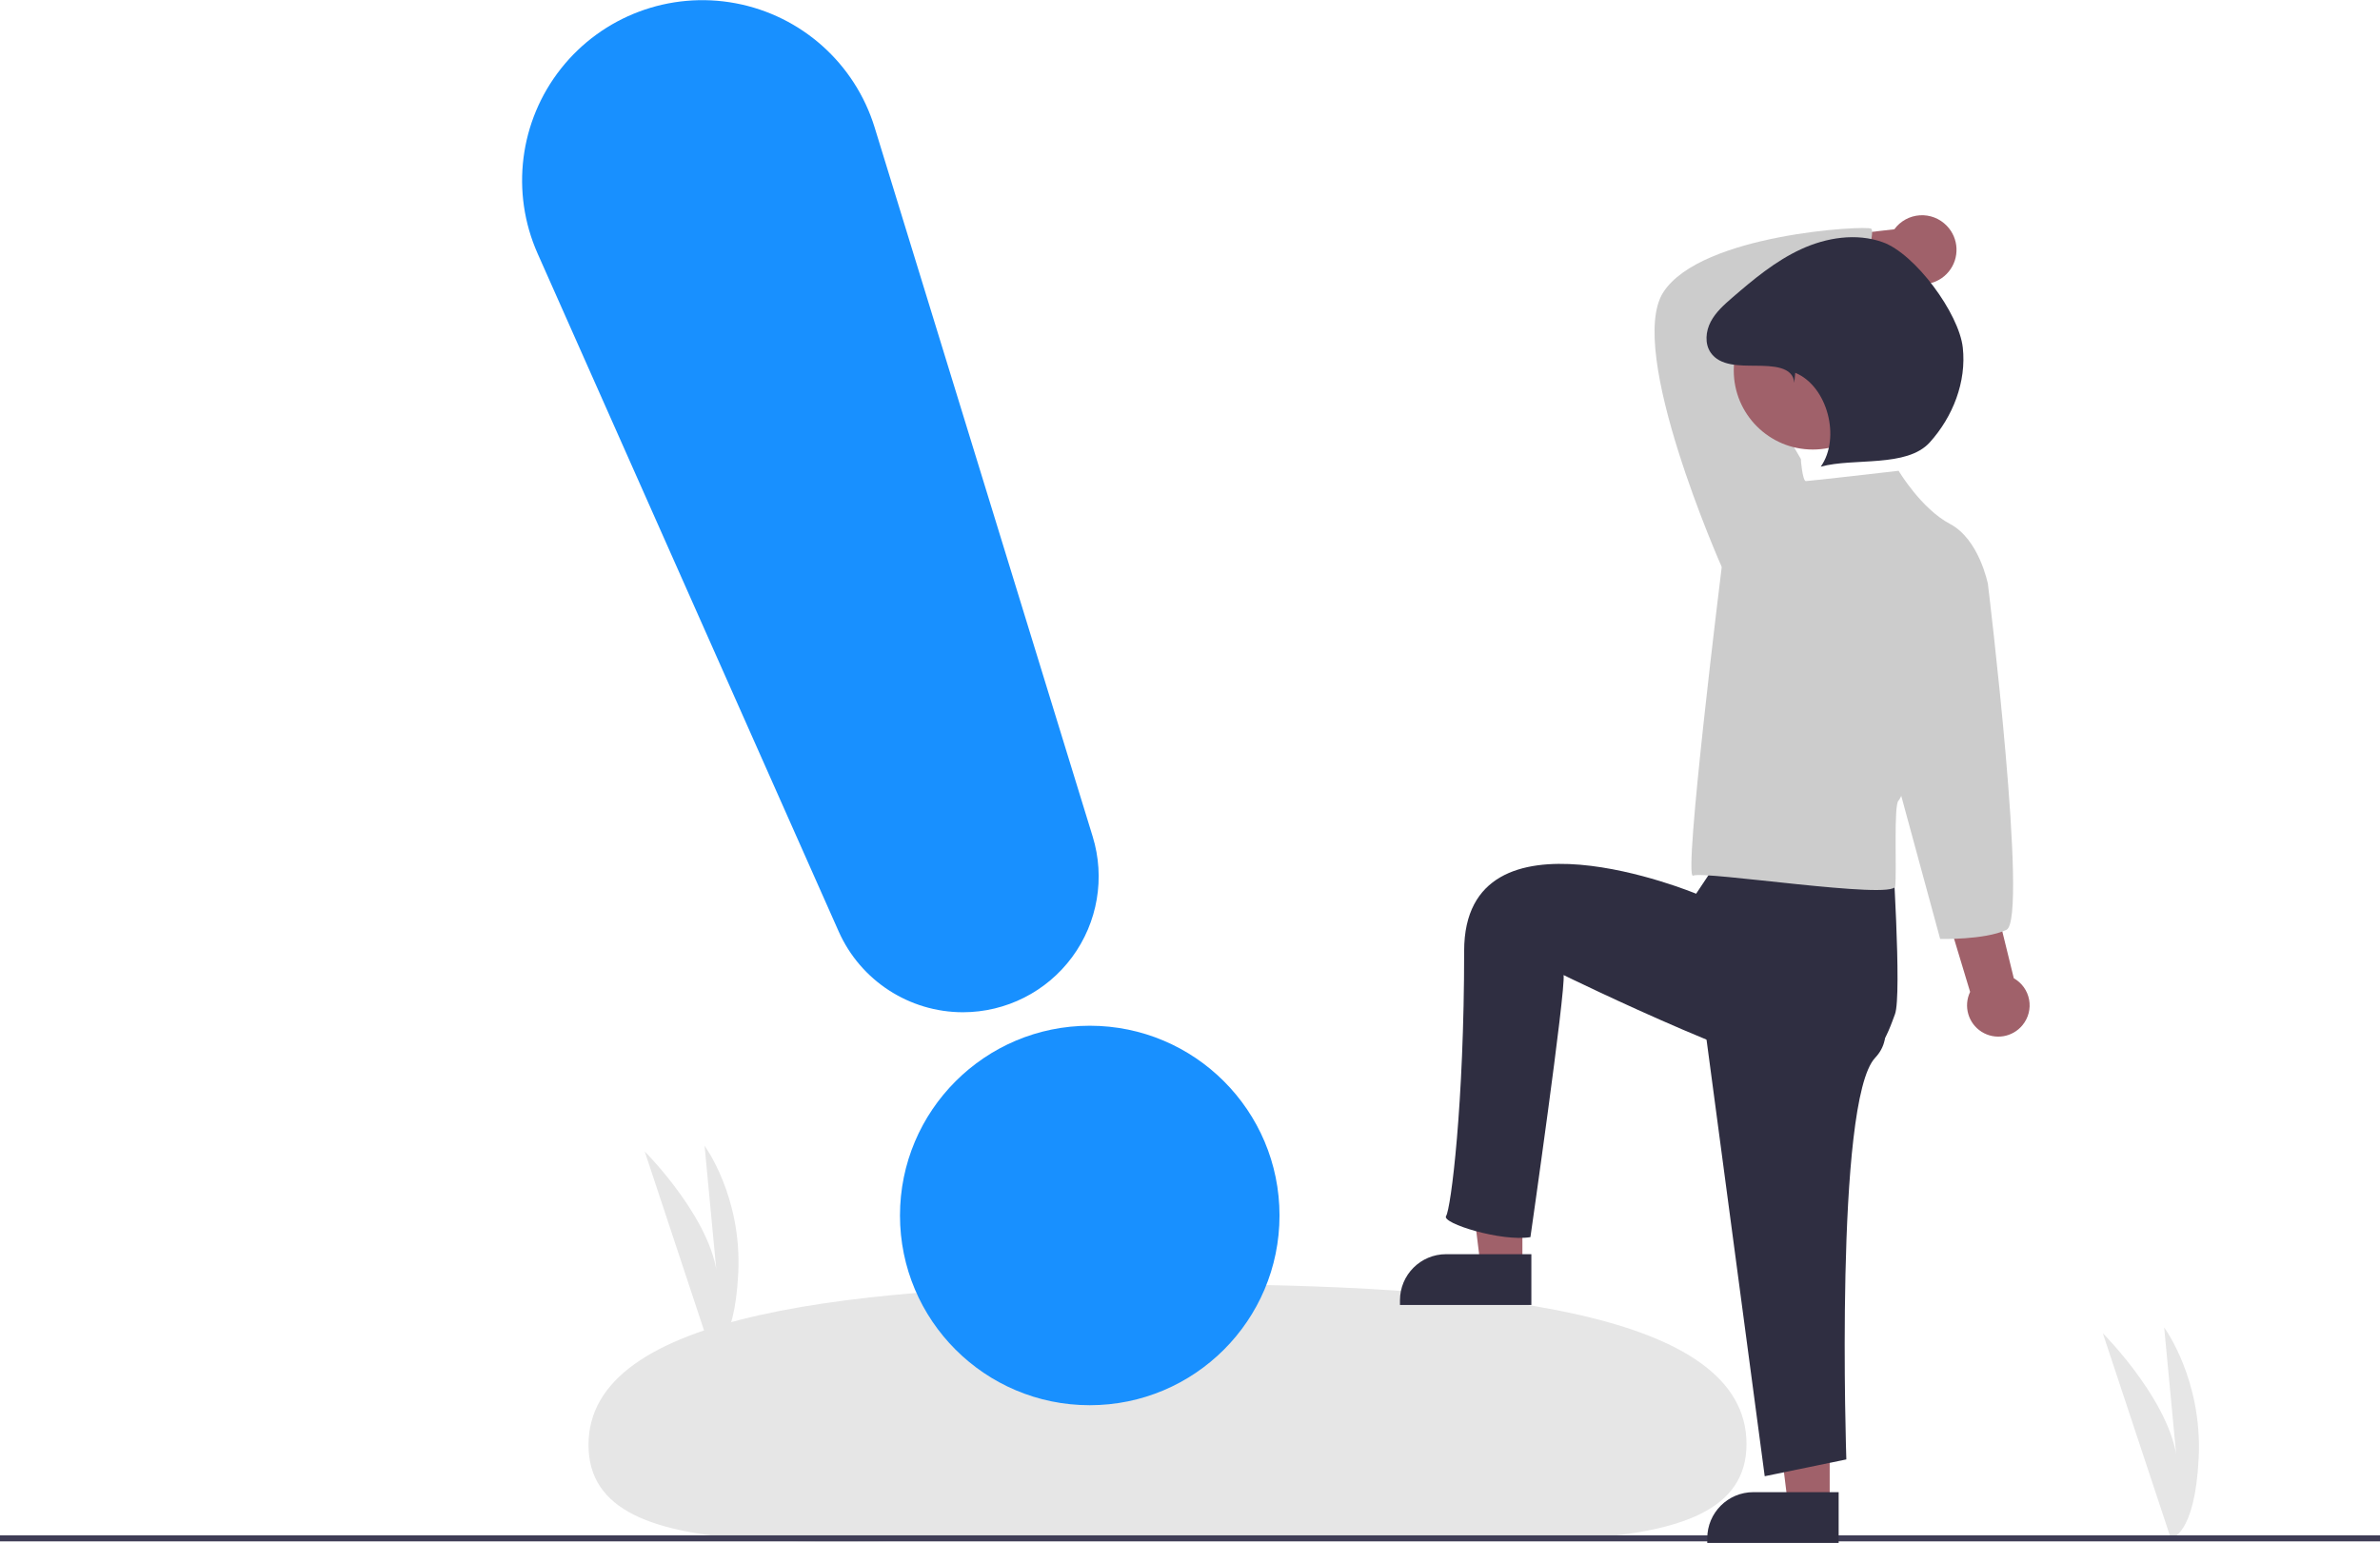
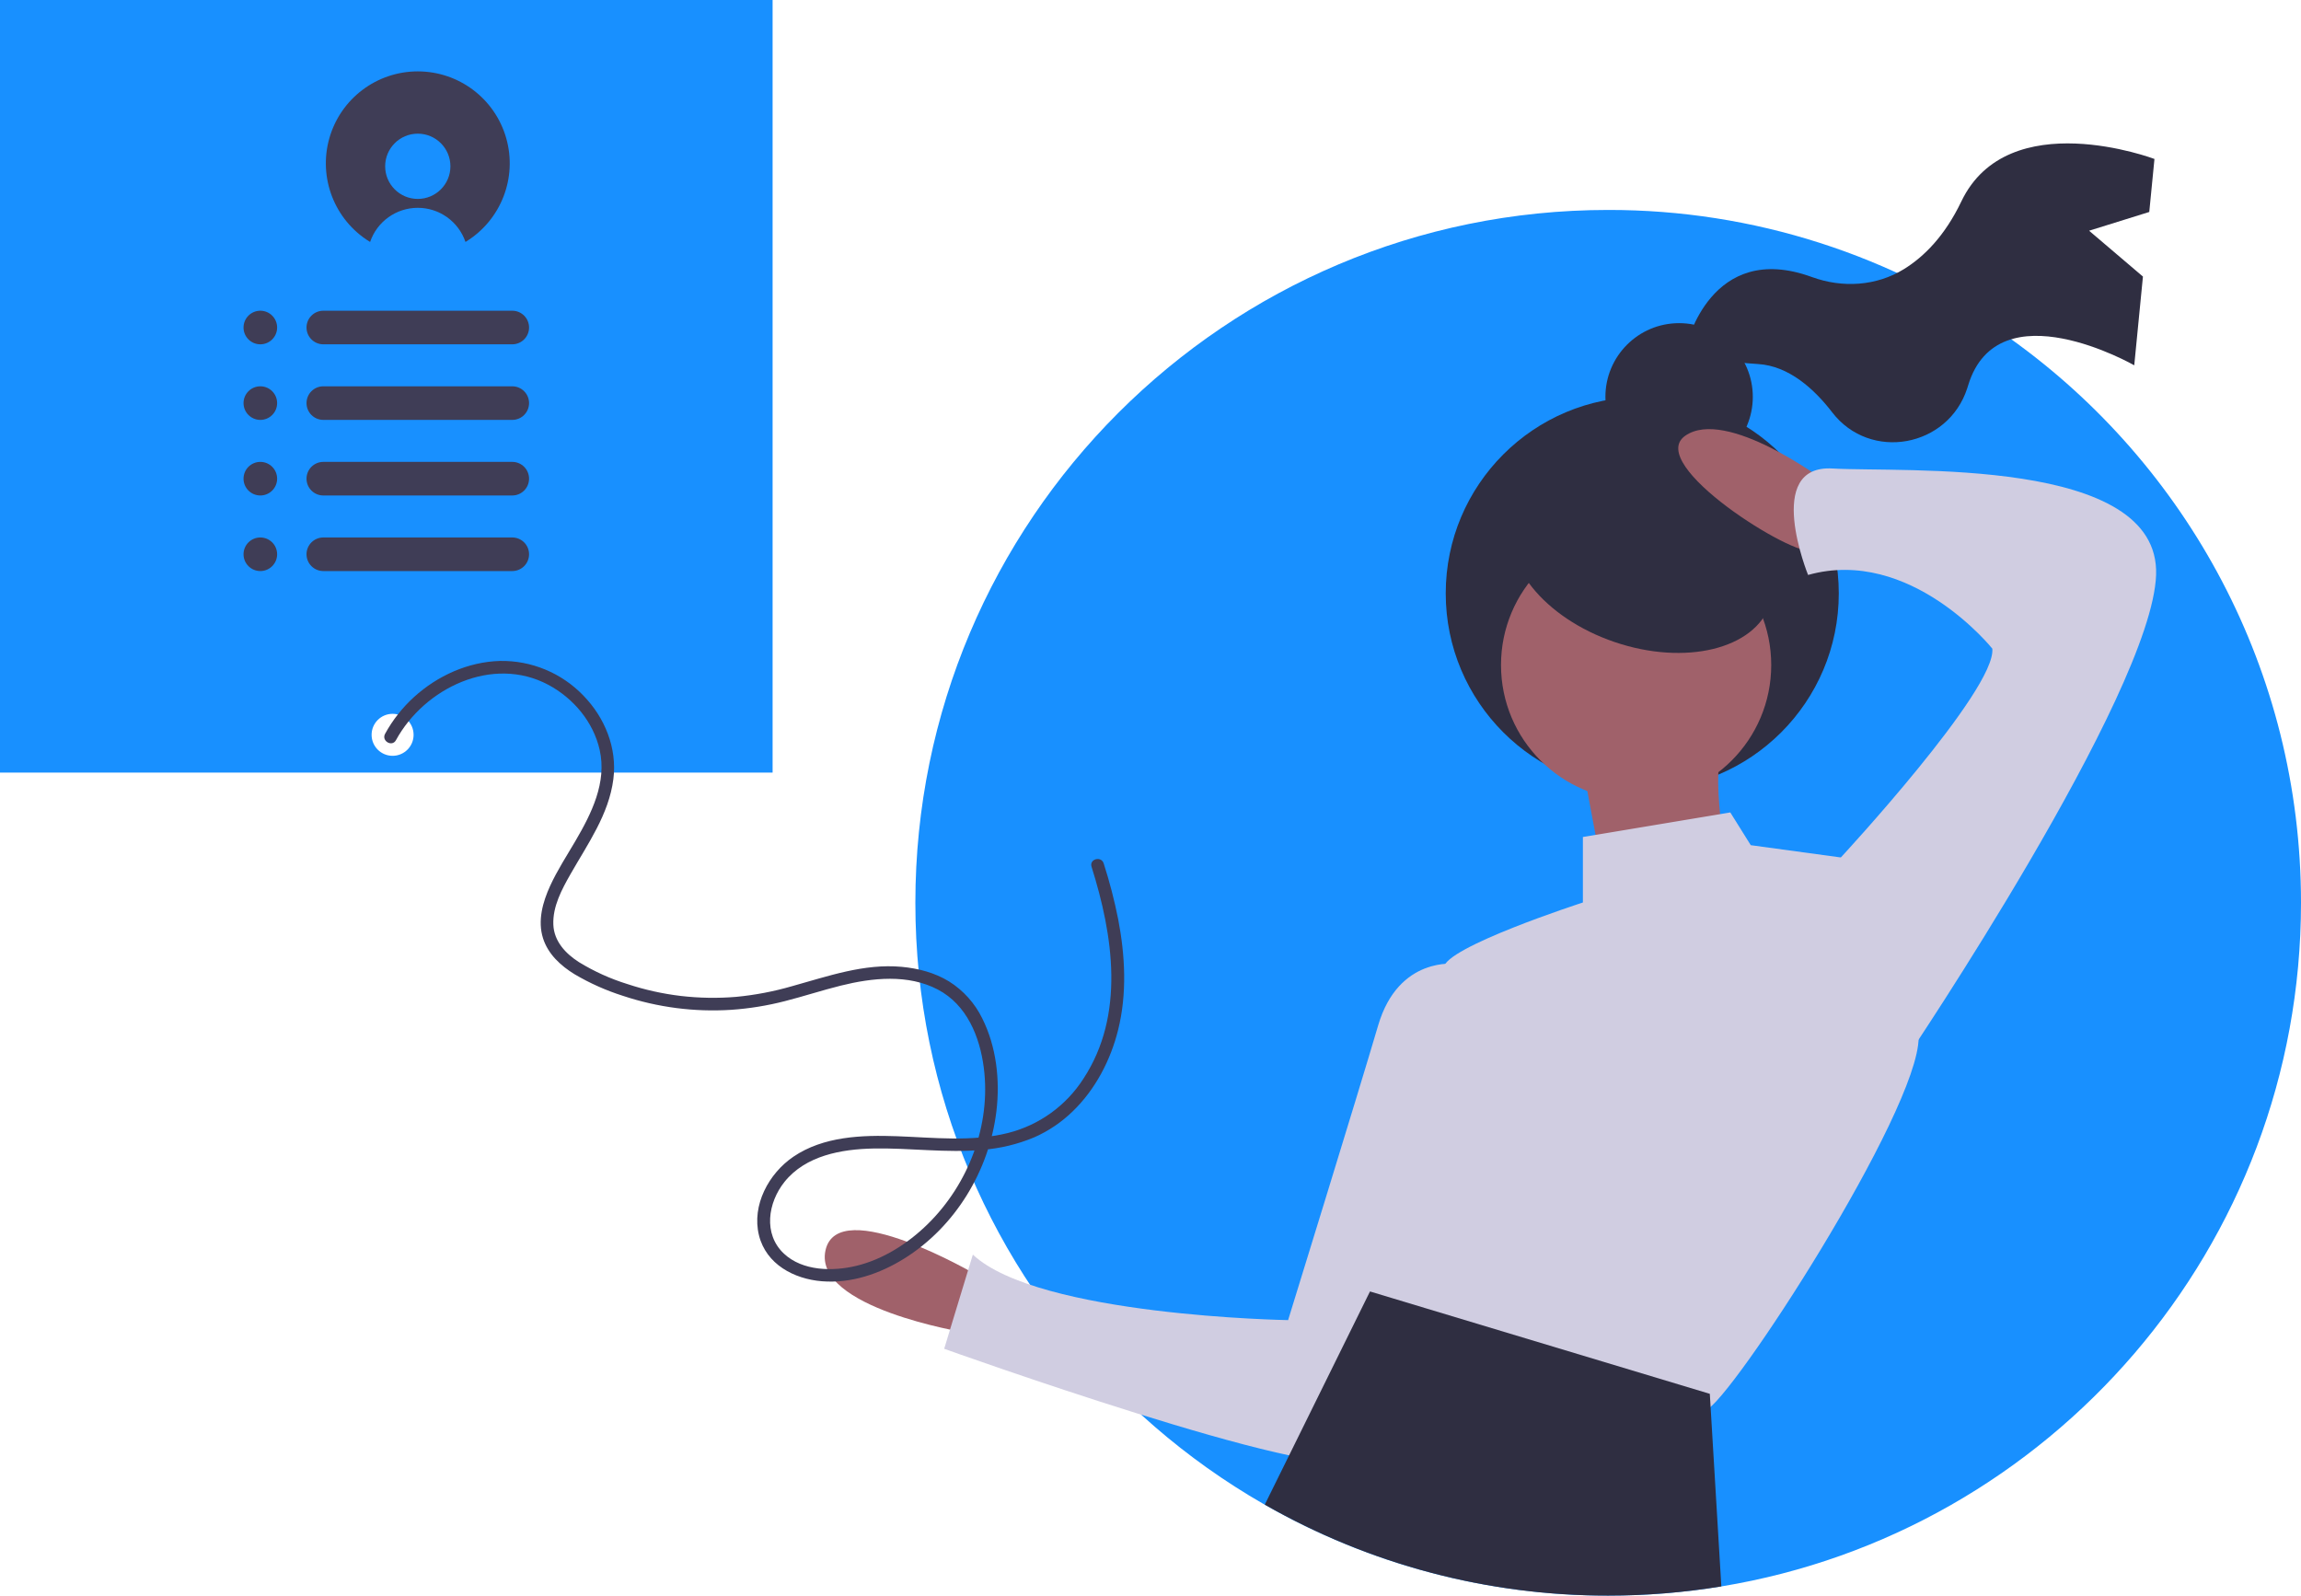
- <svg xmlns="http://www.w3.org/2000/svg" id="ad6b5295-7ebf-4dc3-a7a8-a4a4b8d35fca" data-name="Layer 1" width="790" height="512.208" viewBox="0 0 790 512.208">
-   <path d="M925.563,704.589,903,636.498s24.818,24.818,24.818,45.182l-4.455-47.091s12.727,17.182,11.455,43.273S925.563,704.589,925.563,704.589Z" transform="translate(-205 -193.896)" fill="#e6e6e6" />
-   <path d="M441.021,642.589,419,576.135s24.222,24.222,24.222,44.096l-4.347-45.959s12.421,16.769,11.179,42.232S441.021,642.589,441.021,642.589Z" transform="translate(-205 -193.896)" fill="#e6e6e6" />
-   <path d="M784.726,673.255c.038,43.715-86.665,30.268-192.809,30.36s-191.536,13.687-191.573-30.028,86.633-53.297,192.777-53.389S784.688,629.54,784.726,673.255Z" transform="translate(-205 -193.896)" fill="#e6e6e6" />
-   <rect y="509.693" width="790" height="2" fill="#3f3d56" />
-   <polygon points="505.336 420.322 491.459 420.322 484.855 366.797 505.336 366.797 505.336 420.322" fill="#a0616a" />
-   <path d="M480.006,416.357H508.31a0,0,0,0,1,0,0V433.208a0,0,0,0,1,0,0H464.697a0,0,0,0,1,0,0v-1.541A15.309,15.309,0,0,1,480.006,416.357Z" fill="#2f2e41" />
-   <polygon points="607.336 499.322 593.459 499.322 586.855 445.797 607.336 445.797 607.336 499.322" fill="#a0616a" />
-   <path d="M582.006,495.357H610.31a0,0,0,0,1,0,0V512.208a0,0,0,0,1,0,0H566.697a0,0,0,0,1,0,0v-1.541A15.309,15.309,0,0,1,582.006,495.357Z" fill="#2f2e41" />
-   <path d="M876.345,534.205A10.316,10.316,0,0,0,873.449,518.654l-32.23-131.293L820.611,396.228l38.335,126.949a10.372,10.372,0,0,0,17.398,11.028Z" transform="translate(-205 -193.896)" fill="#a0616a" />
-   <path d="M851.208,268.86a11.382,11.382,0,0,0-17.415,1.152l-49.885,5.727,7.589,19.241,45.368-8.491a11.444,11.444,0,0,0,14.344-17.63Z" transform="translate(-205 -193.896)" fill="#a0616a" />
-   <path d="M769,520.589l21.768,163.374,27.093-5.578s-3.984-118.982,9.562-133.325S810,505.589,810,505.589Z" transform="translate(-205 -193.896)" fill="#2f2e41" />
-   <path d="M778,475.589l-10,15s-77-31.999-77,19-4.406,85.609-6,88,18.438,8.594,28,7c0,0,11.797-82.219,11-87,0,0,75.534,37.033,89.877,33.846S831.609,536.964,834,530.589s-1-57-1-57l-47.81-14.59Z" transform="translate(-205 -193.896)" fill="#2f2e41" />
-   <path d="M779.349,385.529l-2.85-3.42s-31.924-71.828-19.382-91.21,67.268-22.233,68.978-21.092-4.085,15.943-.094,22.784c0,0-42.394,9.191-45.244,10.331s21.966,43.274,21.966,43.274l-2.85,25.653Z" transform="translate(-205 -193.896)" fill="#ccc" />
-   <path d="M835.215,350.185S805.572,353.605,804.432,353.605s-1.71-7.411-1.71-7.411l-26.223,35.914S763.58,486.299,767,484.589s66.505,8.112,67.075,3.551-.57-27.363,1.14-28.503,29.643-71.828,29.643-71.828-2.85-14.822-12.541-19.952S835.215,350.185,835.215,350.185Z" transform="translate(-205 -193.896)" fill="#ccc" />
-   <path d="M855.738,378.118l9.121,9.691S878.411,499.169,871,502.589s-22,3-22,3l-14.355-52.793Z" transform="translate(-205 -193.896)" fill="#ccc" />
-   <circle cx="601.73" cy="122.998" r="26.239" fill="#a0616a" />
-   <path d="M800.573,320.988c-.354-5.444-7.223-5.631-12.679-5.683s-11.978.143-15.065-4.355c-2.04-2.973-1.65-7.1.035-10.288s4.458-5.639,7.185-7.997c7.041-6.089,14.298-12.129,22.752-16.027s18.36-5.472,27.128-2.344c10.77,3.843,25.329,23.626,26.587,34.992s-3.285,22.953-10.942,31.446-25.182,5.066-36.211,8.088c6.705-9.49,2.285-26.733-8.456-31.164Z" transform="translate(-205 -193.896)" fill="#2f2e41" />
-   <circle cx="361.722" cy="403.505" r="62.989" fill="#1890ff" />
-   <path d="M524.656,529.936a45.159,45.159,0,0,1-41.255-26.786L383.449,278.058a59.83,59.83,0,1,1,111.87-41.864l72.377,235.412a45.08,45.08,0,0,1-43.04,58.33Z" transform="translate(-205 -193.896)" fill="#1890ff" />
+ <svg xmlns="http://www.w3.org/2000/svg" id="b41acc08-8e22-4855-9573-a5b5d021adc0" data-name="Layer 1" width="1096" height="760" viewBox="0 0 1096 760">
+   <path d="M52,70V438H420V70ZM239,430a10,10,0,1,1,10-10A10,10,0,0,1,239,430Z" transform="translate(-52 -70)" fill="#1890ff" />
+   <path d="M1148,500c0,163.89-119.49,299.89-276.1,325.62A332.438,332.438,0,0,1,818,830,329.93,329.93,0,0,1,488,500c0-182.25,147.75-330,330-330a328.485,328.485,0,0,1,192.01,61.6C1093.56,291.46,1148,389.37,1148,500Z" transform="translate(-52 -70)" fill="#1890ff" />
+   <path d="M1047.068,179.894l28.66-8.936,2.473-25.241s-69.708-26.332-91.994,20.244c-7.869,16.445-17.786,26.322-27.325,32.218-13.138,8.122-29.333,9.075-43.841,3.776-48.311-17.644-59.688,32.531-59.688,32.531s4.176,7.142,33.956,8.899c14.82.874,26.947,12.027,35.391,23.011,18.081,23.521,55.22,16.723,64.339-11.508q.22-.683.434-1.382c14.246-46.667,79.101-9.511,79.101-9.511l4.14-42.268Z" transform="translate(-52 -70)" fill="#2f2e41" />
+   <circle cx="799.784" cy="189.022" r="35.103" fill="#2f2e41" />
+   <circle cx="782.232" cy="282.63" r="93.608" fill="#2f2e41" />
+   <circle cx="779.307" cy="316.757" r="64.355" fill="#a0616a" />
+   <path d="M805.955,435.511l11.701,62.405,58.505-7.801s-9.751-48.754-3.9-62.405Z" transform="translate(-52 -70)" fill="#a0616a" />
+   <path d="M517.332,677.331s-66.305-39.003-72.156-11.701S511.482,704.633,511.482,704.633Z" transform="translate(-52 -70)" fill="#a0616a" />
+   <path d="M921.014,299s-46.804-35.103-66.305-21.452,52.654,58.505,60.455,54.604S921.014,299,921.014,299Z" transform="translate(-52 -70)" fill="#a0616a" />
+   <path d="M876.161,456.963l-70.206,11.701v31.203s-66.305,21.452-66.305,31.203-17.551,46.804-17.551,46.804-42.903,31.203-7.801,68.255c0,0,13.651,21.452,3.9,23.402s-31.203,7.801-21.452,15.601S852.759,745.586,864.46,741.686,965.868,599.325,965.868,564.222s-37.053-85.807-37.053-85.807l-42.903-5.85Z" transform="translate(-52 -70)" fill="#d0cde1" />
+   <path d="M745.5,529.119s-27.302-3.9-37.053,29.252-42.903,140.411-42.903,140.411-118.96-1.95-150.162-31.203l-13.651,44.854s179.414,64.355,195.016,52.654,83.857-200.866,83.857-200.866Z" transform="translate(-52 -70)" fill="#d0cde1" />
+   <path d="M922.965,484.265l5.85-5.85s74.106-79.956,72.156-99.458c0,0-39.003-48.754-87.757-35.103,0,0-21.452-52.654,11.701-50.704S1080.927,287.3,1078.977,343.854,960.018,573.973,960.018,573.973Z" transform="translate(-52 -70)" fill="#d0cde1" />
+   <path d="M871.9,825.62A332.438,332.438,0,0,1,818,830a328.467,328.467,0,0,1-163.57-43.33l11.59-23.47,36.89-74.76,1.64-3.31,26.87,8.1,134.99,40.66.37,6.23Z" transform="translate(-52 -70)" fill="#2f2e41" />
+   <ellipse cx="834.232" cy="337.029" rx="40.953" ry="64.355" transform="translate(194.4392 948.2267) rotate(-71.20833)" fill="#2f2e41" />
+   <path d="M240.597,422.556c13.552-24.831,46.012-40.554,72.566-26.382,11.952,6.379,21.453,17.663,24.469,31,3.504,15.493-3.875,30.266-11.488,43.282-4.132,7.065-8.66,13.986-12.08,21.438-3.541,7.717-6.072,16.636-3.406,25.031,2.402,7.563,8.418,13.064,15.008,17.107a111.826,111.826,0,0,0,23.061,10.295,135.742,135.742,0,0,0,51.485,6.661,140.795,140.795,0,0,0,25.66-4.148c8.943-2.28,17.719-5.17,26.677-7.395,14.956-3.715,32.009-5.562,46.191,1.903,13.778,7.252,19.944,22.419,21.851,37.175,3.522,27.246-7.281,55.52-26.786,74.602-9.358,9.154-21.134,16.717-33.96,19.811-11.191,2.7-25.561,2.527-34.467-5.839-9.938-9.337-7.605-24.309.293-34.16,10.075-12.569,27.143-15.588,42.374-15.894,17.326-.348,34.636,2.232,51.952.628a79.798,79.798,0,0,0,24.568-5.926,62.258,62.258,0,0,0,18.515-12.529c10.69-10.386,17.896-24.222,21.485-38.608,4.317-17.301,3.376-35.482.025-52.859a238.357,238.357,0,0,0-6.888-26.507c-1.157-3.67-6.952-2.102-5.786,1.595,10.32,32.724,16.074,70.563-3.865,100.946a60.107,60.107,0,0,1-35.943,25.873c-17.257,4.289-35.365,2.169-52.909,1.531-16.682-.607-34.997.048-49.299,9.764-11.731,7.969-19.936,23.127-16.39,37.437,3.419,13.8,16.681,20.797,29.945,21.878,13.917,1.134,27.612-3.537,39.299-10.841,24.313-15.193,40.479-41.913,43.862-70.242,1.763-14.761-.031-30.661-6.725-44.059a43.133,43.133,0,0,0-15.847-17.661c-6.81-4.175-14.676-6.23-22.576-6.957-17.948-1.653-35.192,4.509-52.218,9.223a144.792,144.792,0,0,1-26.628,5.083,132.984,132.984,0,0,1-26.272-.428,129.362,129.362,0,0,1-25.457-5.65,101.892,101.892,0,0,1-23.108-10.447c-6.385-4.083-11.907-9.931-12.221-17.895-.341-8.641,4.016-16.724,8.16-24.009,8.187-14.391,18.297-28.467,20.435-45.314,1.87-14.737-4.06-29.262-14.298-39.773A53.771,53.771,0,0,0,290.128,384.809c-15.193.435-29.74,7.042-40.915,17.189A67.358,67.358,0,0,0,235.417,419.528c-1.851,3.391,3.328,6.422,5.181,3.028Z" transform="translate(-52 -70)" fill="#3f3d56" />
+   <path d="M251,104a43.796,43.796,0,0,0-23.098,81.004c.127.079.262.147.39.225a23.993,23.993,0,0,1,45.415,0c.128-.078.263-.146.39-.225A43.796,43.796,0,0,0,251,104Zm0,60.746a15.54,15.54,0,1,1,15.54-15.54A15.54,15.54,0,0,1,251,164.746Z" transform="translate(-52 -70)" fill="#3f3d56" />
+   <circle cx="124" cy="156" r="8" fill="#3f3d56" />
+   <circle cx="124" cy="192" r="8" fill="#3f3d56" />
+   <circle cx="124" cy="228" r="8" fill="#3f3d56" />
+   <circle cx="124" cy="264" r="8" fill="#3f3d56" />
+   <rect x="146" y="220" width="106" height="16" rx="8" fill="#3f3d56" />
+   <rect x="146" y="256" width="106" height="16" rx="8" fill="#3f3d56" />
+   <rect x="146" y="184" width="106" height="16" rx="8" fill="#3f3d56" />
+   <rect x="146" y="148" width="106" height="16" rx="8" fill="#3f3d56" />
</svg>
